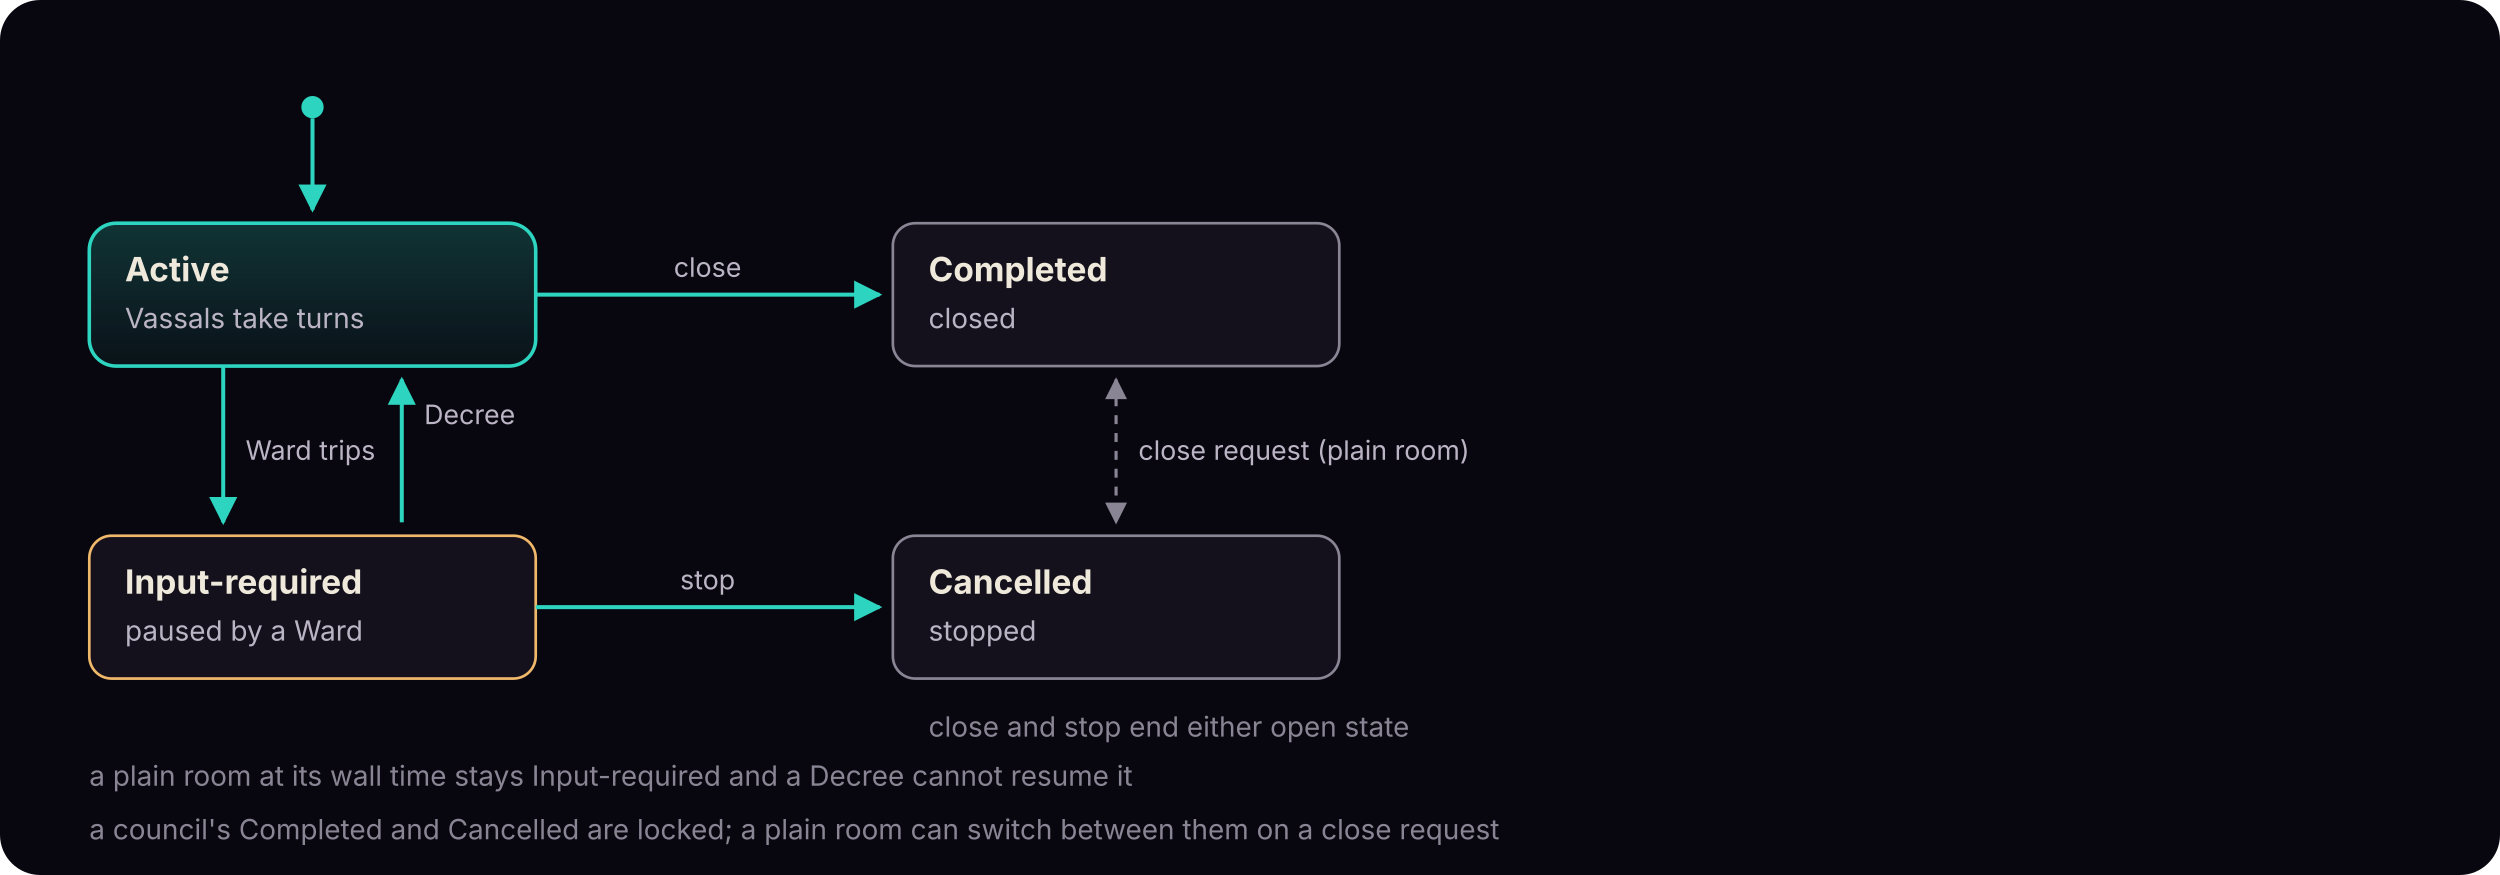
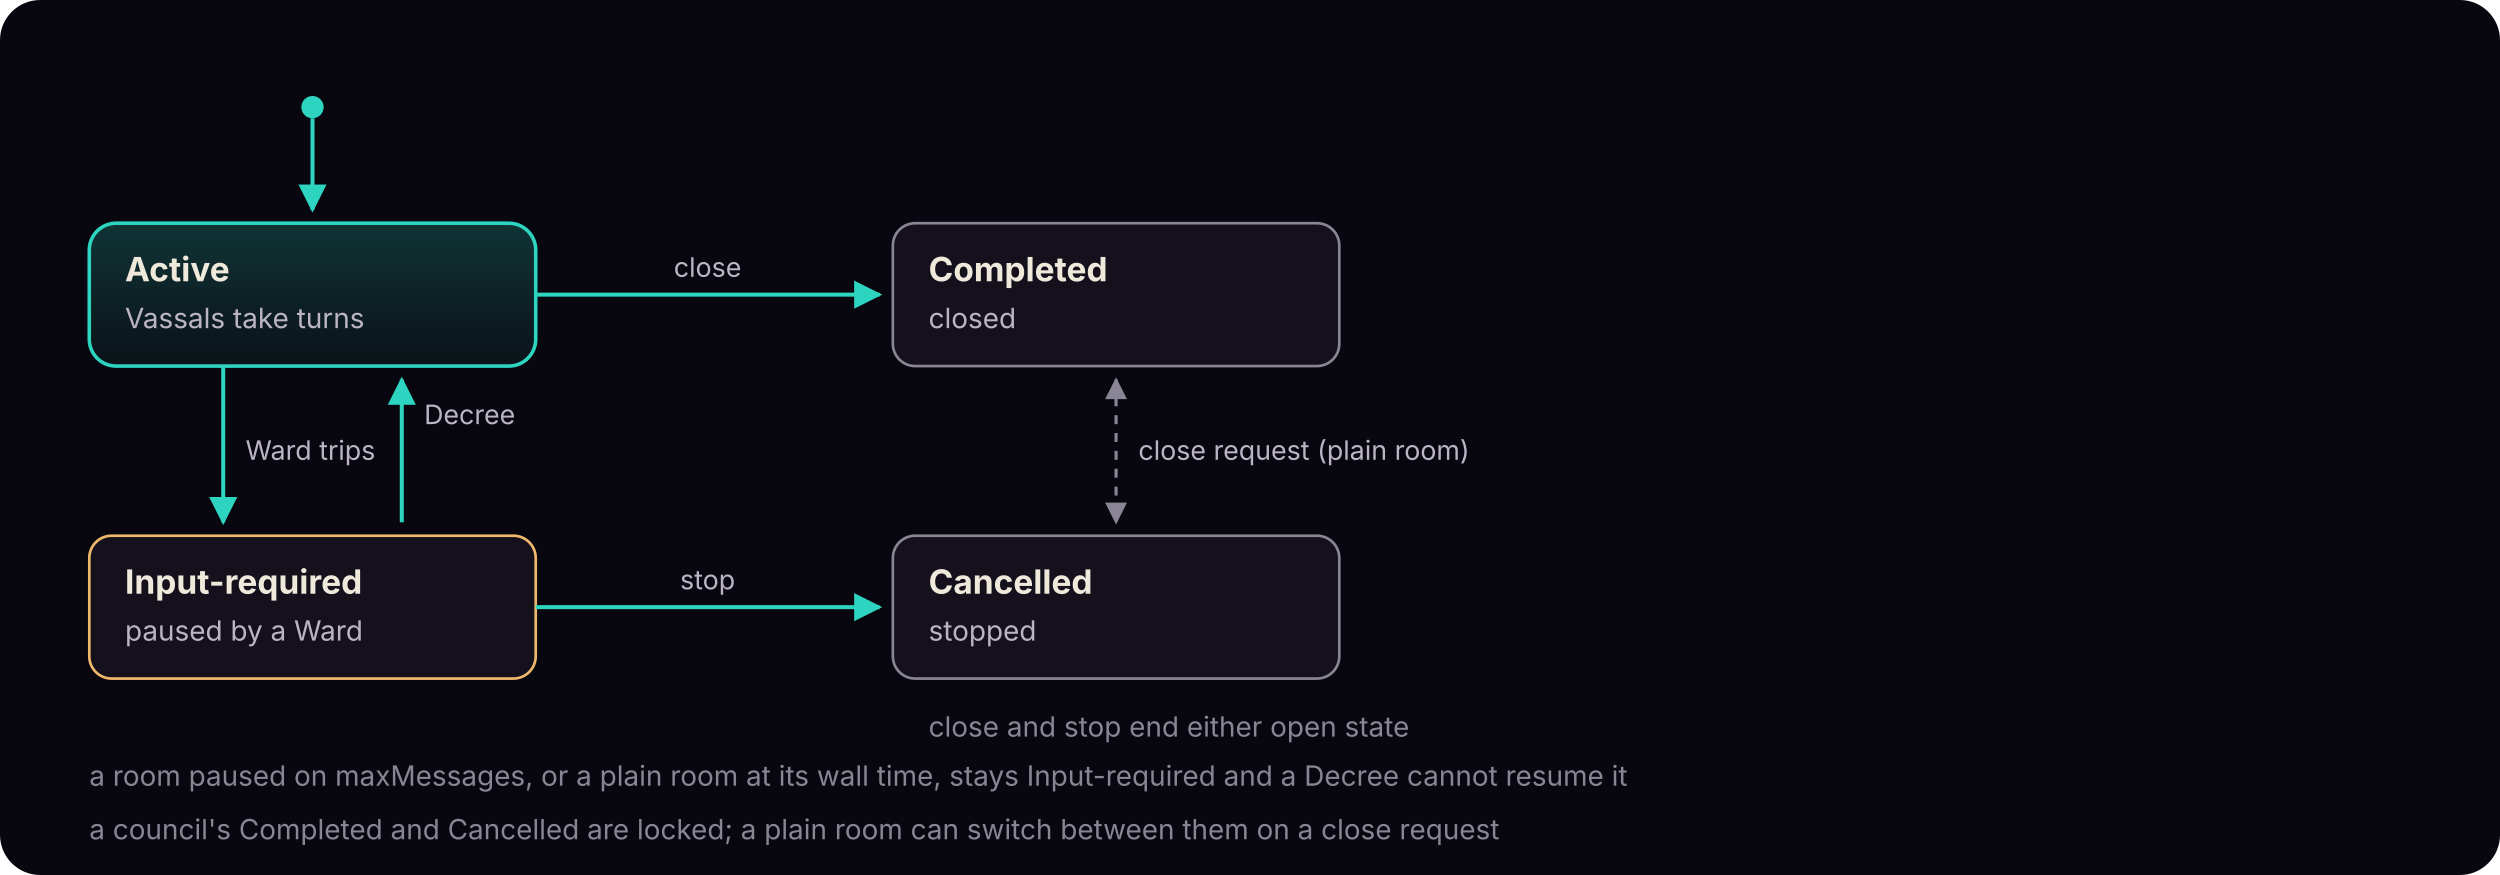
<svg xmlns="http://www.w3.org/2000/svg" viewBox="0 0 1120 392" role="img" aria-labelledby="t d" data-diagram="states" font-family="system-ui, -apple-system, BlinkMacSystemFont, 'Segoe UI', sans-serif">
  <defs>
    <marker id="a" viewBox="0 0 10 10" refX="9" refY="5" markerWidth="7" markerHeight="7" orient="auto-start-reverse">
      <path d="M0 0 10 5 0 10z" fill="#2dd4bf" />
    </marker>
    <marker id="m" viewBox="0 0 10 10" refX="9" refY="5" markerWidth="7" markerHeight="7" orient="auto-start-reverse">
      <path d="M0 0 10 5 0 10z" fill="#8a8594" />
    </marker>
    <marker id="x" viewBox="0 0 10 10" refX="9" refY="5" markerWidth="7" markerHeight="7" orient="auto-start-reverse">
      <path d="M0 0 10 5 0 10z" fill="#f87171" />
    </marker>
    <linearGradient id="glow" x1="0" y1="0" x2="0" y2="1">
      <stop offset="0" stop-color="#2dd4bf" stop-opacity=".22" />
      <stop offset="1" stop-color="#2dd4bf" stop-opacity=".06" />
    </linearGradient>
    <style>
      .lane{fill:#111422;stroke:#373040}
      .lanet{fill:#8a8594;font-size:13px;font-weight:600;letter-spacing:.14em}
      .box{fill:#14111c;stroke:#8a8594;stroke-width:1.2}
      .key{fill:url(#glow);stroke:#2dd4bf;stroke-width:1.6}
      .ext{fill:#14111c;stroke:#7fd6b4;stroke-width:1.2}
      .plan{fill:#14111c;stroke:#8a8594;stroke-width:1.2;stroke-dasharray:5 4}
      .wait{fill:#14111c;stroke:#f0b86a;stroke-width:1.2}
      .bad{fill:#14111c;stroke:#f87171;stroke-width:1.2}
      .frame{fill:none;stroke:#bbb4c5;stroke-dasharray:5 5;stroke-width:1.2}
      .h{fill:#efe9dc;font-size:15px;font-weight:650}
      .s{fill:#bbb4c5;font-size:12.5px}
      .cap{fill:#8a8594;font-size:12.5px}
      .pn{fill:#8a8594;font-size:12px;font-weight:600;letter-spacing:.06em}
      .n{fill:#2dd4bf;font-size:12px;font-weight:700;letter-spacing:.08em}
      .idt{fill:#bbb4c5;font-size:12px;font-weight:600;letter-spacing:.06em}
      .lbl{fill:#bbb4c5;font-size:12px}
      .no{fill:#f87171;font-size:13px;font-weight:600}
      .f{stroke:#2dd4bf;stroke-width:1.8;fill:none}
      .r{stroke:#8a8594;stroke-width:1.4;fill:none;stroke-dasharray:4 4}
      .deny{stroke:#f87171;stroke-width:1.4;fill:none;stroke-dasharray:4 4}
      .life{stroke:#373040;stroke-width:1.2;fill:none;stroke-dasharray:4 4}
    </style>
  </defs>
  <rect width="1120" height="392" rx="18" fill="#08060e" />
  <circle cx="140" cy="48" r="5" fill="#2dd4bf" />
  <path class="f" d="M140 53V94" marker-end="url(#a)" />
  <rect class="key" x="40" y="100" width="200" height="64" rx="12" />
  <text class="h" x="56" y="126">Active</text>
  <text class="s" x="56" y="147">Vassals take turns</text>
  <rect class="box" x="400" y="100" width="200" height="64" rx="10" />
  <text class="h" x="416" y="126">Completed</text>
  <text class="s" x="416" y="147">closed</text>
  <rect class="wait" x="40" y="240" width="200" height="64" rx="10" />
  <text class="h" x="56" y="266">Input-required</text>
  <text class="s" x="56" y="287">paused by a Ward</text>
  <rect class="box" x="400" y="240" width="200" height="64" rx="10" />
  <text class="h" x="416" y="266">Cancelled</text>
  <text class="s" x="416" y="287">stopped</text>
  <path class="f" d="M240 132H394" marker-end="url(#a)" />
  <text class="lbl" x="317" y="124" text-anchor="middle">close</text>
  <path class="f" d="M100 164V234" marker-end="url(#a)" />
  <text class="lbl" x="110" y="206" text-anchor="start">Ward trips</text>
  <path class="f" d="M180 234V170" marker-end="url(#a)" />
  <text class="lbl" x="190" y="190" text-anchor="start">Decree</text>
  <path class="r" d="M500 170V234" marker-start="url(#m)" marker-end="url(#m)" />
  <text class="lbl" x="510" y="206" text-anchor="start">close request (plain room)</text>
  <path class="f" d="M240 272H394" marker-end="url(#a)" />
  <text class="lbl" x="317" y="264" text-anchor="middle">stop</text>
  <text class="cap" x="416" y="330" text-anchor="start">close and stop end either open state</text>
-   <text class="cap" x="40" y="352" text-anchor="start">a plain room at its wall time stays Input-required and a Decree cannot resume it</text>
+   <text class="cap" x="40" y="352" text-anchor="start">a room paused on maxMessages, or a plain room at its wall time, stays Input-required and a Decree cannot resume it</text>
  <text class="cap" x="40" y="376" text-anchor="start">a council's Completed and Cancelled are locked; a plain room can switch between them on a close request</text>
</svg>
